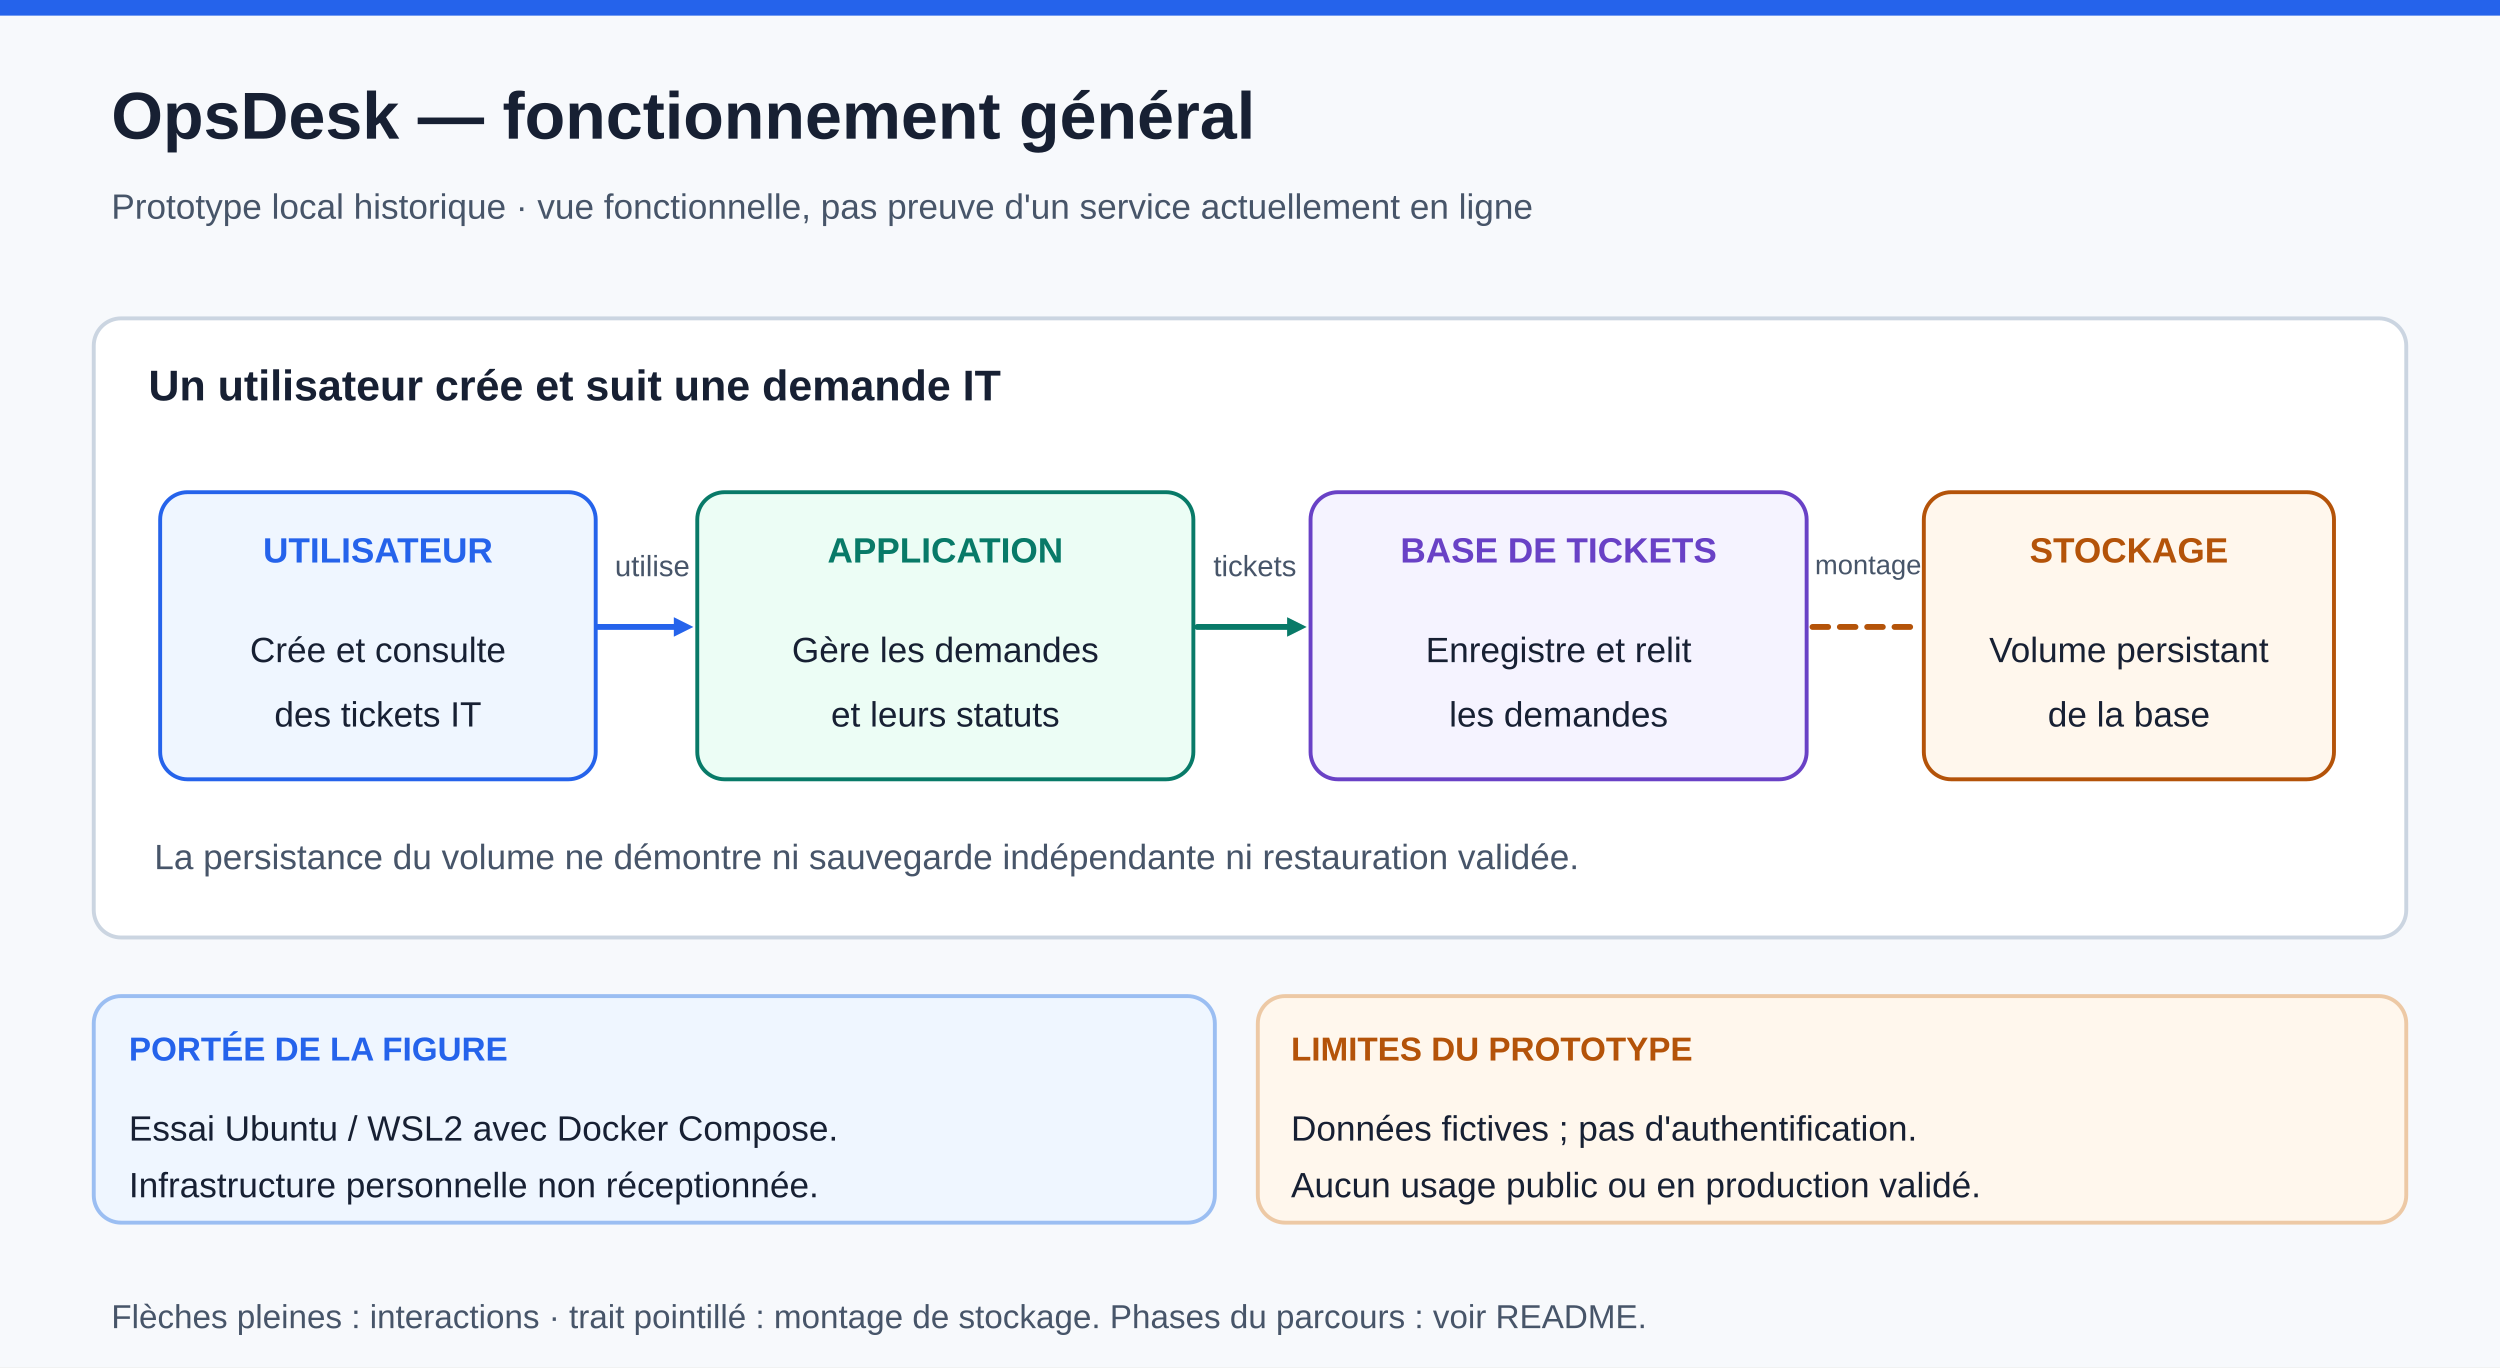
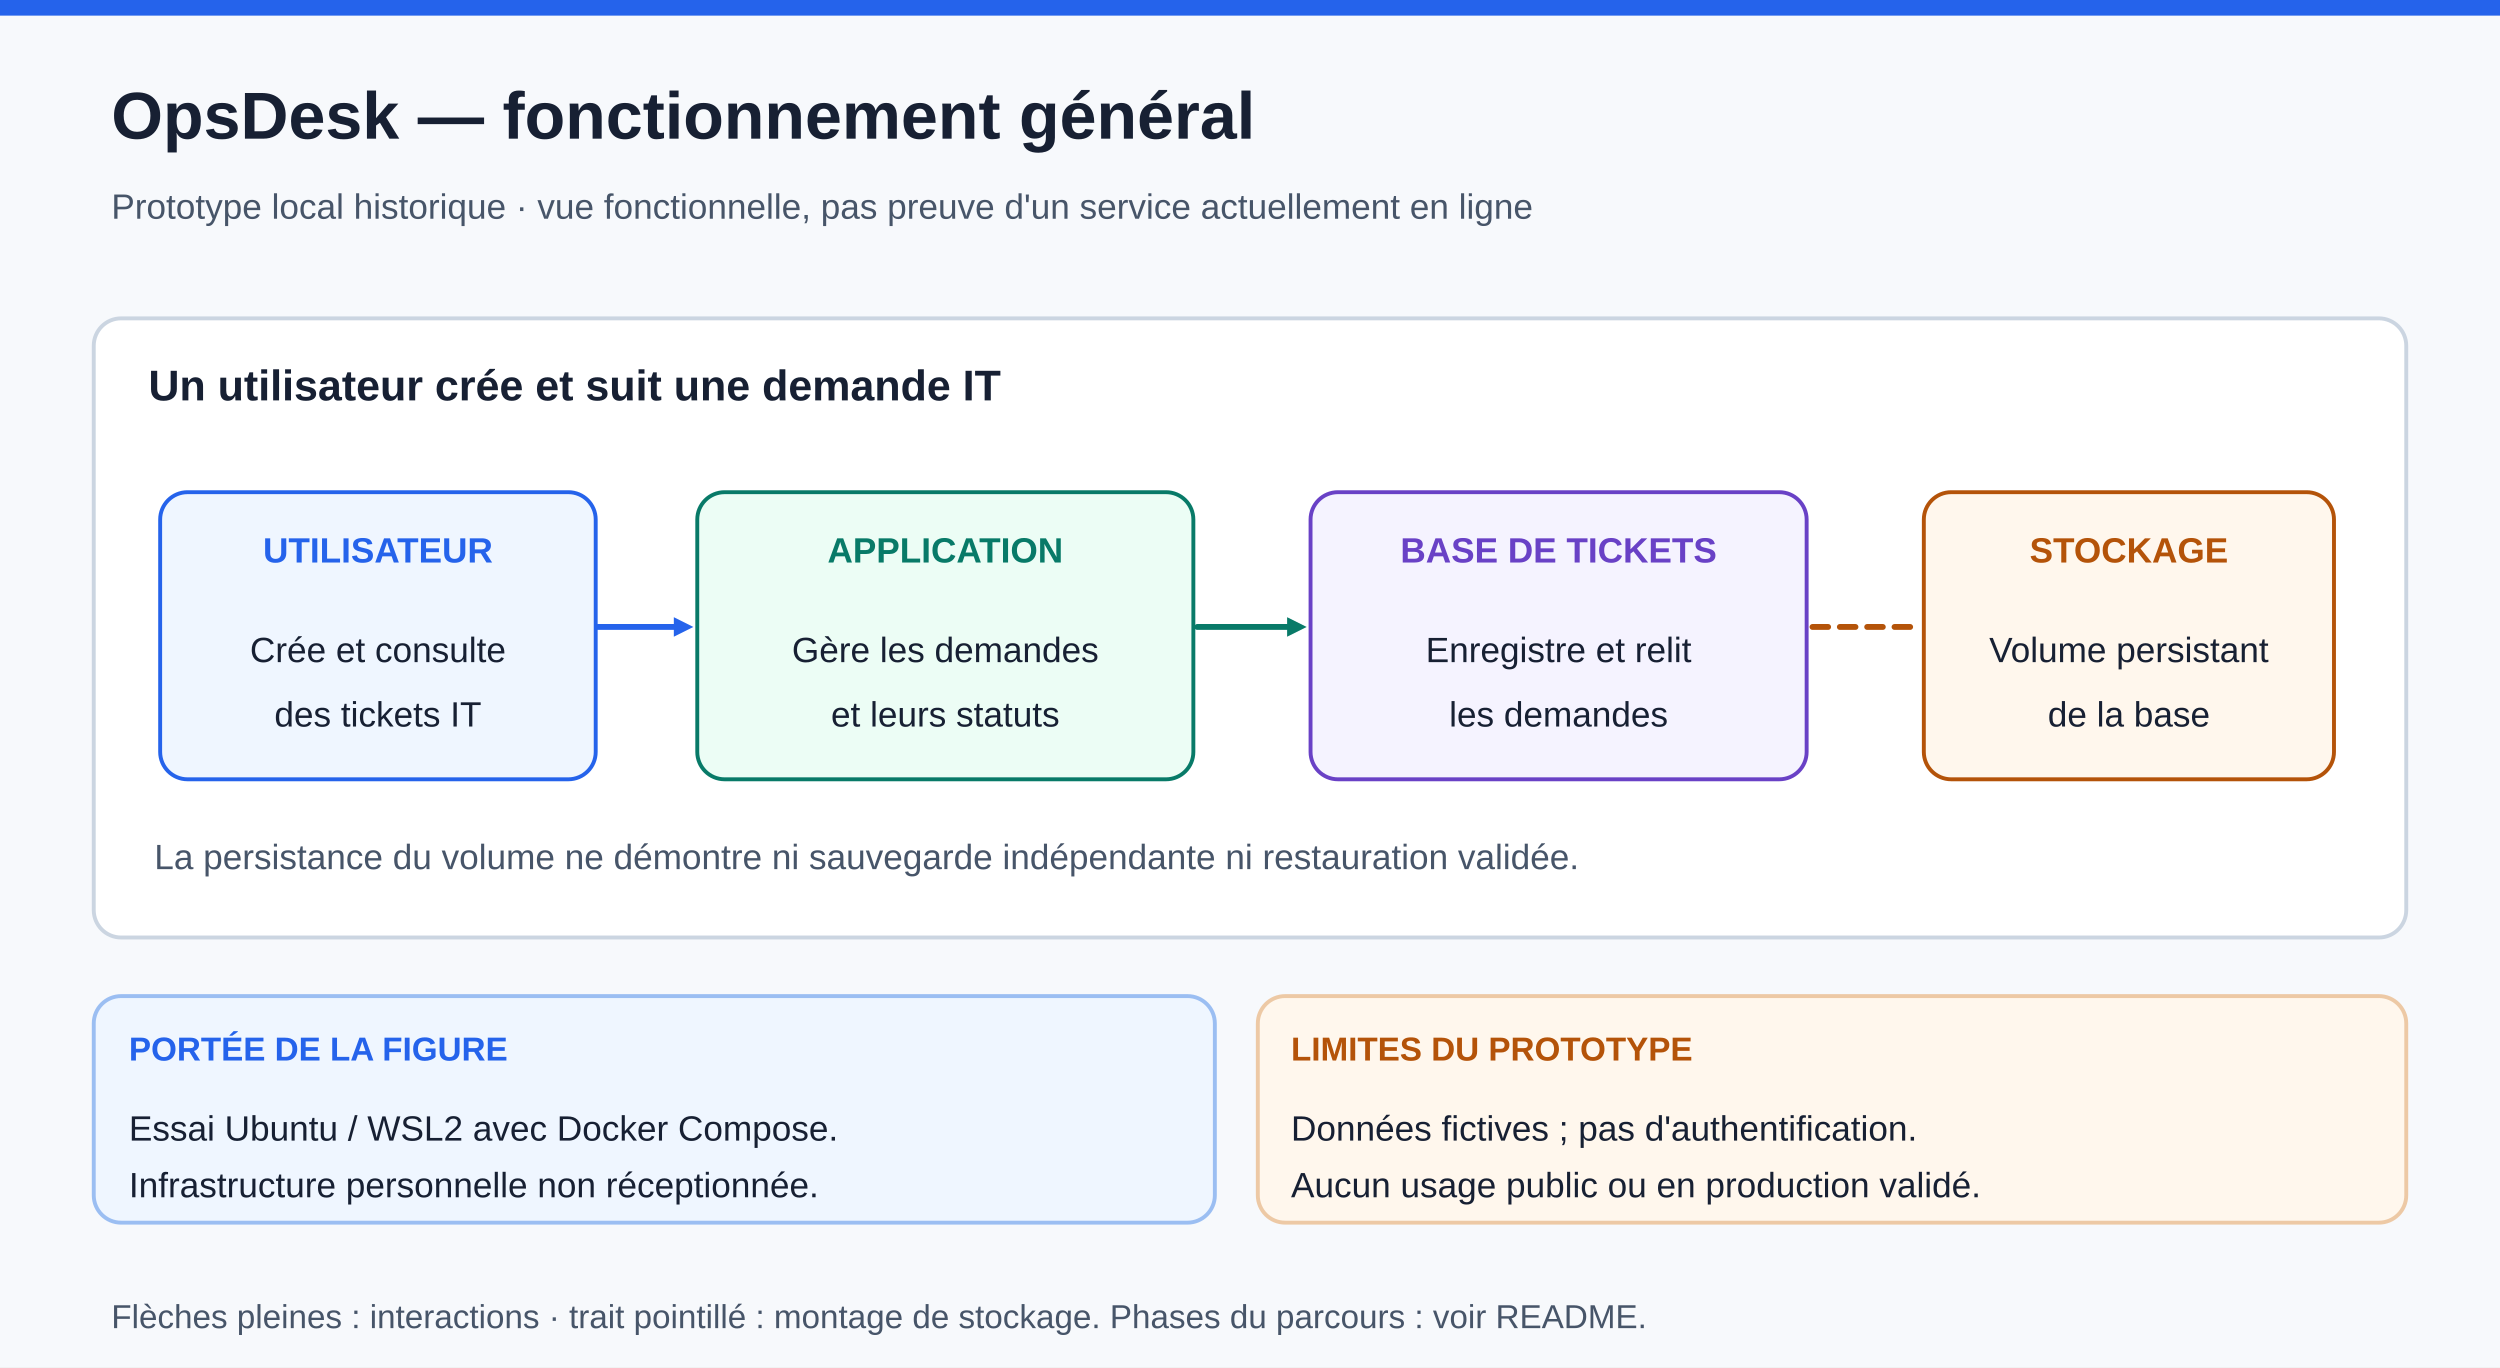
<svg xmlns="http://www.w3.org/2000/svg" viewBox="0 0 1280 700" width="1280" height="700" role="img" aria-labelledby="title desc">
  <rect x="0" y="0" width="1280" height="700" rx="0" fill="#f7f9fc" stroke="#f7f9fc" stroke-width="0" />
  <rect x="0" y="0" width="1280" height="8" rx="0" fill="#2563eb" stroke="#2563eb" stroke-width="0" />
  <rect x="48" y="163" width="1184" height="317" rx="14" fill="#ffffff" stroke="#cbd5e1" stroke-width="2" />
  <rect x="82" y="252" width="223" height="147" rx="14" fill="#eff6ff" stroke="#2563eb" stroke-width="2" />
  <rect x="357" y="252" width="254" height="147" rx="14" fill="#ecfdf5" stroke="#087a68" stroke-width="2" />
  <rect x="671" y="252" width="254" height="147" rx="14" fill="#f5f3ff" stroke="#6941c6" stroke-width="2" />
  <rect x="985" y="252" width="210" height="147" rx="14" fill="#fff7ed" stroke="#b45309" stroke-width="2" />
  <rect x="48" y="510" width="574" height="116" rx="14" fill="#eff6ff" stroke="#9bbef2" stroke-width="2" />
  <rect x="644" y="510" width="588" height="116" rx="14" fill="#fff7ed" stroke="#edc9a5" stroke-width="2" />
  <line x1="306" y1="321" x2="345" y2="321" stroke="#2563eb" stroke-width="3" stroke-linecap="round" />
  <polygon points="355,321 345,326 345,316" fill="#2563eb" />
  <line x1="613" y1="321" x2="659" y2="321" stroke="#087a68" stroke-width="3" stroke-linecap="round" />
  <polygon points="669,321 659,326 659,316" fill="#087a68" />
  <line x1="928" y1="321" x2="983" y2="321" stroke="#b45309" stroke-width="3" stroke-linecap="round" stroke-dasharray="8 6" />
  <text x="57" y="71" text-anchor="start" font-family="Arial,Helvetica,sans-serif" font-weight="700" font-size="34" fill="#172033">OpsDesk — fonctionnement général</text>
  <text x="57" y="112" text-anchor="start" font-family="Arial,Helvetica,sans-serif" font-weight="400" font-size="18" fill="#475569">Prototype local historique · vue fonctionnelle, pas preuve d'un service actuellement en ligne</text>
  <text x="76" y="205" text-anchor="start" font-family="Arial,Helvetica,sans-serif" font-weight="700" font-size="22" fill="#172033">Un utilisateur crée et suit une demande IT</text>
  <text x="193.5" y="288" text-anchor="middle" font-family="Arial,Helvetica,sans-serif" font-weight="700" font-size="18" fill="#2563eb">UTILISATEUR</text>
  <text x="193.5" y="339" text-anchor="middle" font-family="Arial,Helvetica,sans-serif" font-weight="400" font-size="18" fill="#172033">Crée et consulte</text>
  <text x="193.5" y="372" text-anchor="middle" font-family="Arial,Helvetica,sans-serif" font-weight="400" font-size="18" fill="#172033">des tickets IT</text>
  <text x="484" y="288" text-anchor="middle" font-family="Arial,Helvetica,sans-serif" font-weight="700" font-size="18" fill="#087a68">APPLICATION</text>
  <text x="484" y="339" text-anchor="middle" font-family="Arial,Helvetica,sans-serif" font-weight="400" font-size="18" fill="#172033">Gère les demandes</text>
  <text x="484" y="372" text-anchor="middle" font-family="Arial,Helvetica,sans-serif" font-weight="400" font-size="18" fill="#172033">et leurs statuts</text>
  <text x="798" y="288" text-anchor="middle" font-family="Arial,Helvetica,sans-serif" font-weight="700" font-size="18" fill="#6941c6">BASE DE TICKETS</text>
  <text x="798" y="339" text-anchor="middle" font-family="Arial,Helvetica,sans-serif" font-weight="400" font-size="18" fill="#172033">Enregistre et relit</text>
  <text x="798" y="372" text-anchor="middle" font-family="Arial,Helvetica,sans-serif" font-weight="400" font-size="18" fill="#172033">les demandes</text>
  <text x="1090" y="288" text-anchor="middle" font-family="Arial,Helvetica,sans-serif" font-weight="700" font-size="18" fill="#b45309">STOCKAGE</text>
  <text x="1090" y="339" text-anchor="middle" font-family="Arial,Helvetica,sans-serif" font-weight="400" font-size="18" fill="#172033">Volume persistant</text>
  <text x="1090" y="372" text-anchor="middle" font-family="Arial,Helvetica,sans-serif" font-weight="400" font-size="18" fill="#172033">de la base</text>
-   <text x="334" y="295" text-anchor="middle" font-family="Arial,Helvetica,sans-serif" font-weight="400" font-size="15" fill="#475569">utilise</text>
-   <text x="642.5" y="295" text-anchor="middle" font-family="Arial,Helvetica,sans-serif" font-weight="400" font-size="15" fill="#475569">tickets</text>
-   <text x="956.5" y="294" text-anchor="middle" font-family="Arial,Helvetica,sans-serif" font-weight="400" font-size="14" fill="#475569">montage</text>
  <text x="79" y="445" text-anchor="start" font-family="Arial,Helvetica,sans-serif" font-weight="400" font-size="18" fill="#475569">La persistance du volume ne démontre ni sauvegarde indépendante ni restauration validée.</text>
  <text x="66" y="543" text-anchor="start" font-family="Arial,Helvetica,sans-serif" font-weight="700" font-size="17" fill="#2563eb">PORTÉE DE LA FIGURE</text>
  <text x="66" y="584" text-anchor="start" font-family="Arial,Helvetica,sans-serif" font-weight="400" font-size="18" fill="#172033">Essai Ubuntu / WSL2 avec Docker Compose.</text>
  <text x="66" y="613" text-anchor="start" font-family="Arial,Helvetica,sans-serif" font-weight="400" font-size="18" fill="#172033">Infrastructure personnelle non réceptionnée.</text>
  <text x="661" y="543" text-anchor="start" font-family="Arial,Helvetica,sans-serif" font-weight="700" font-size="17" fill="#b45309">LIMITES DU PROTOTYPE</text>
  <text x="661" y="584" text-anchor="start" font-family="Arial,Helvetica,sans-serif" font-weight="400" font-size="18" fill="#172033">Données fictives ; pas d'authentification.</text>
  <text x="661" y="613" text-anchor="start" font-family="Arial,Helvetica,sans-serif" font-weight="400" font-size="18" fill="#172033">Aucun usage public ou en production validé.</text>
  <text x="57" y="680" text-anchor="start" font-family="Arial,Helvetica,sans-serif" font-weight="400" font-size="17" fill="#475569">Flèches pleines : interactions · trait pointillé : montage de stockage. Phases du parcours : voir README.</text>
</svg>
